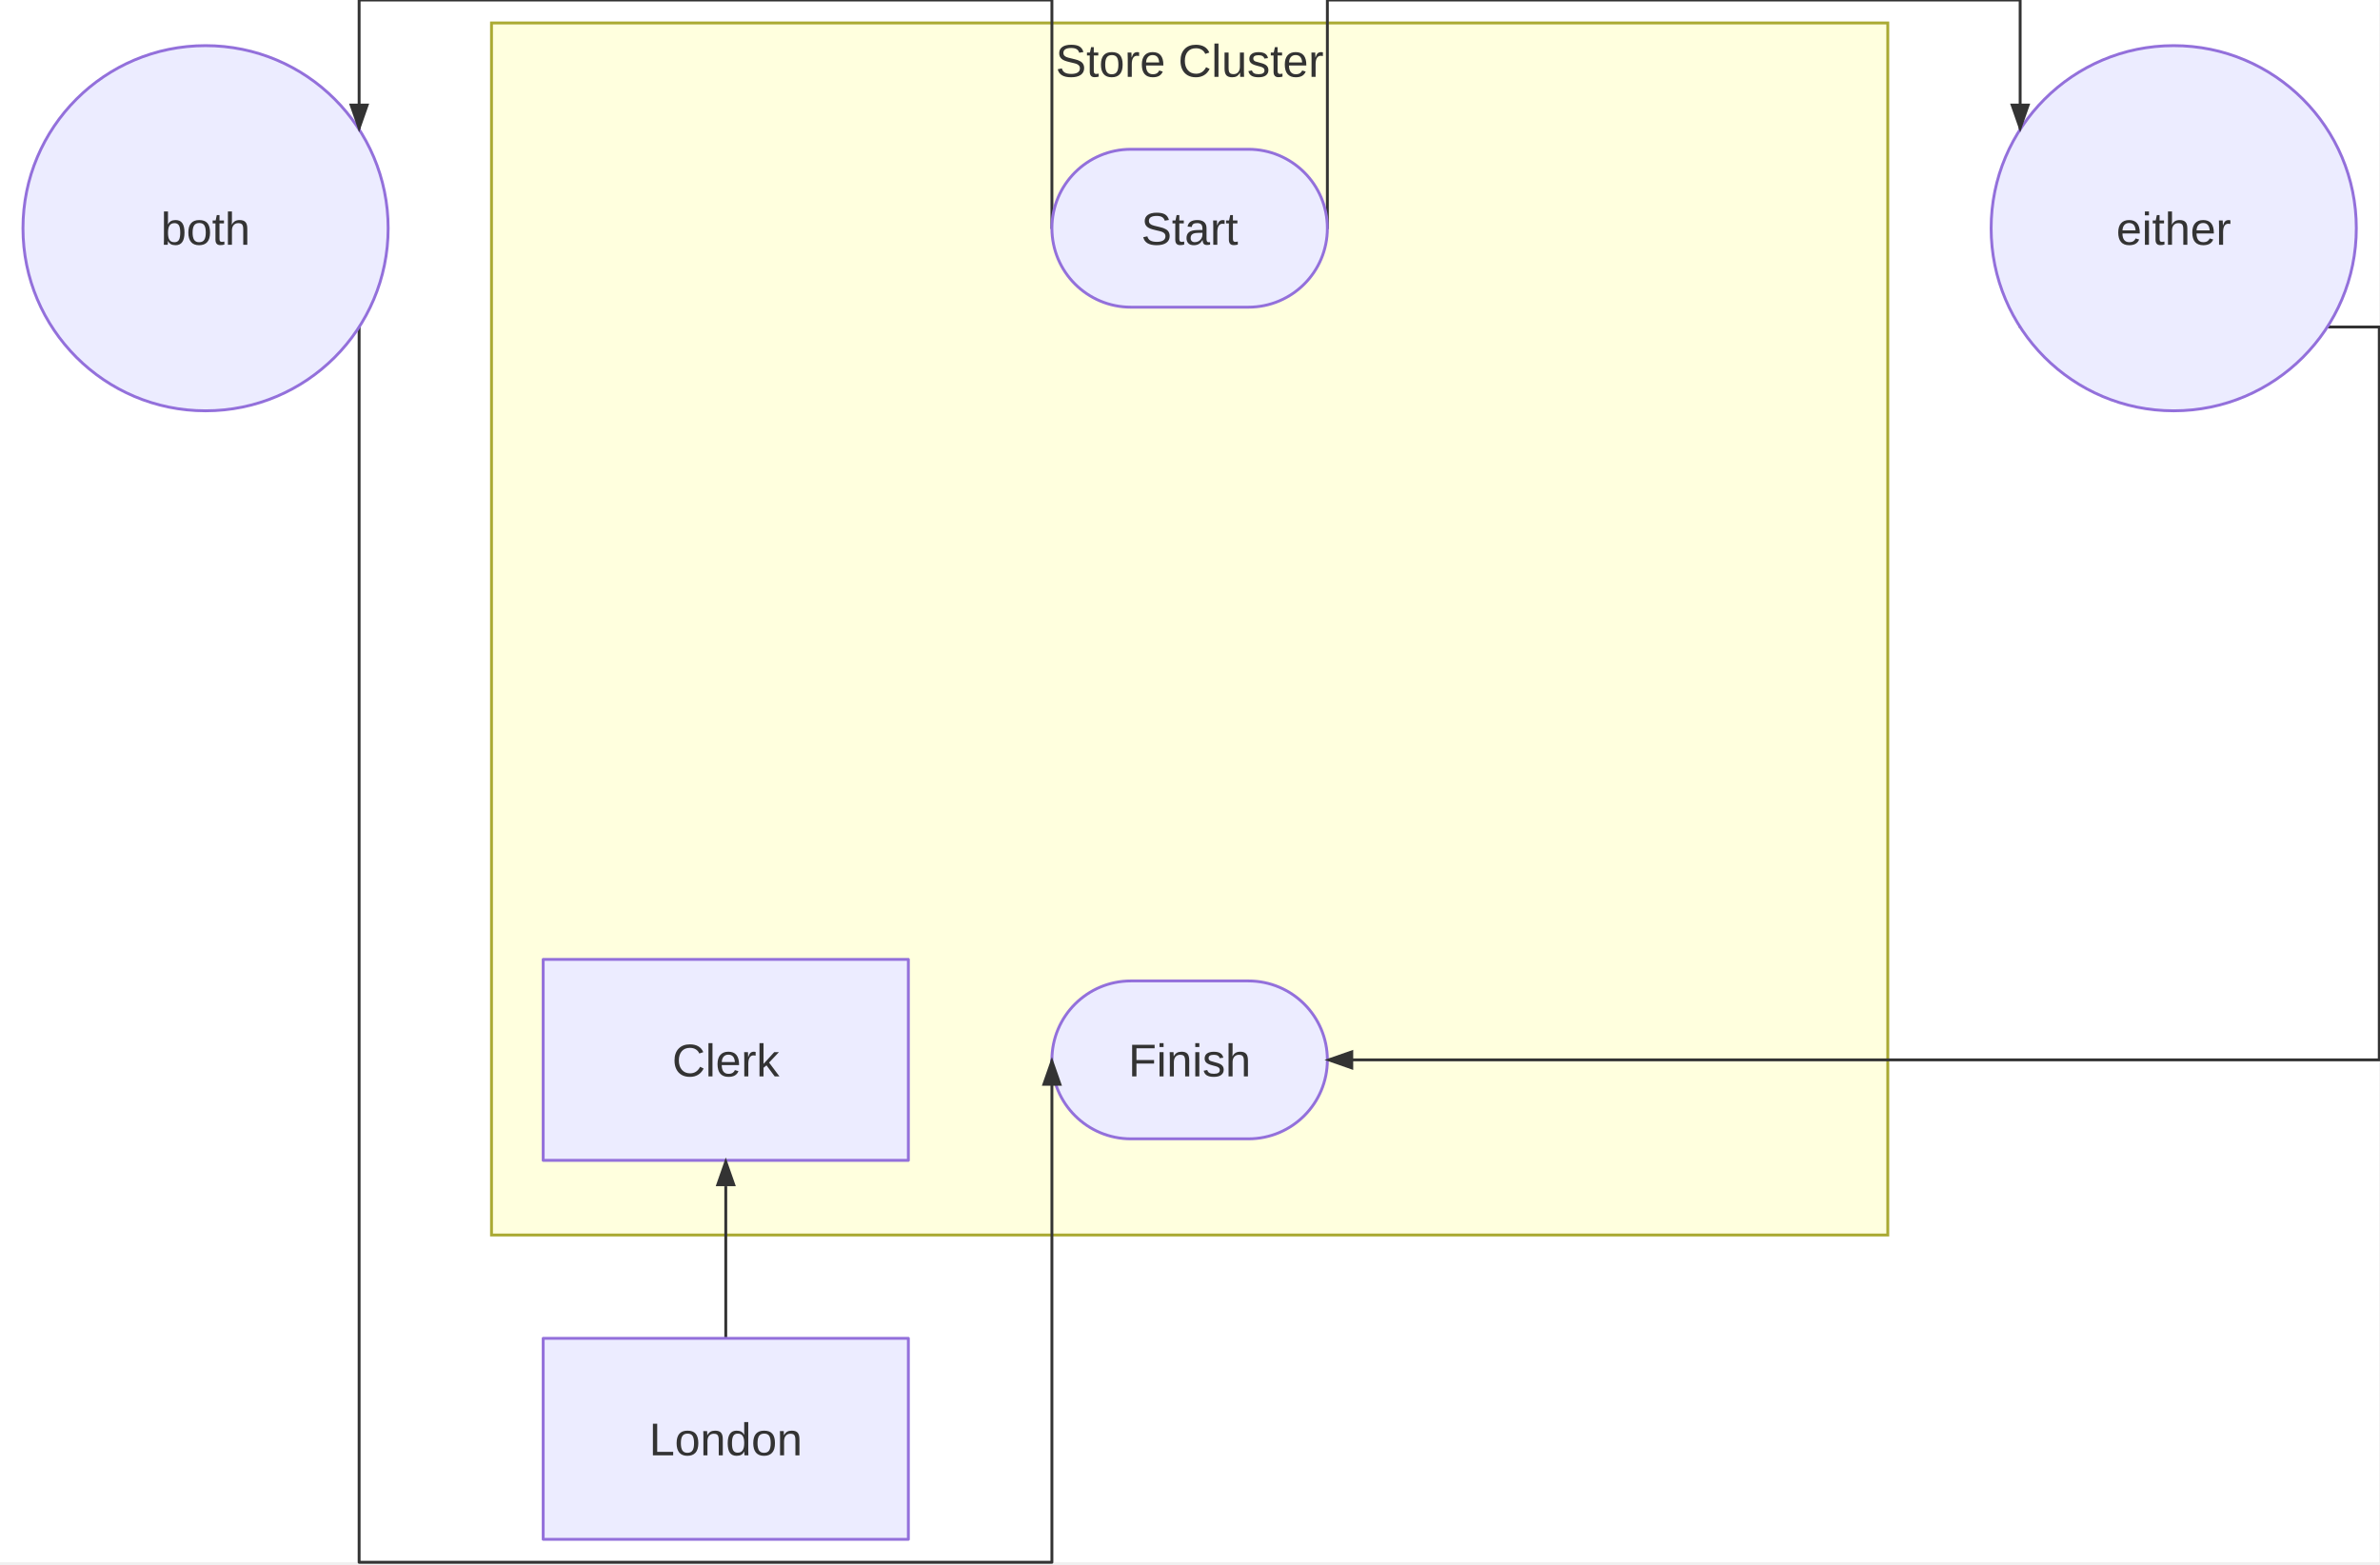
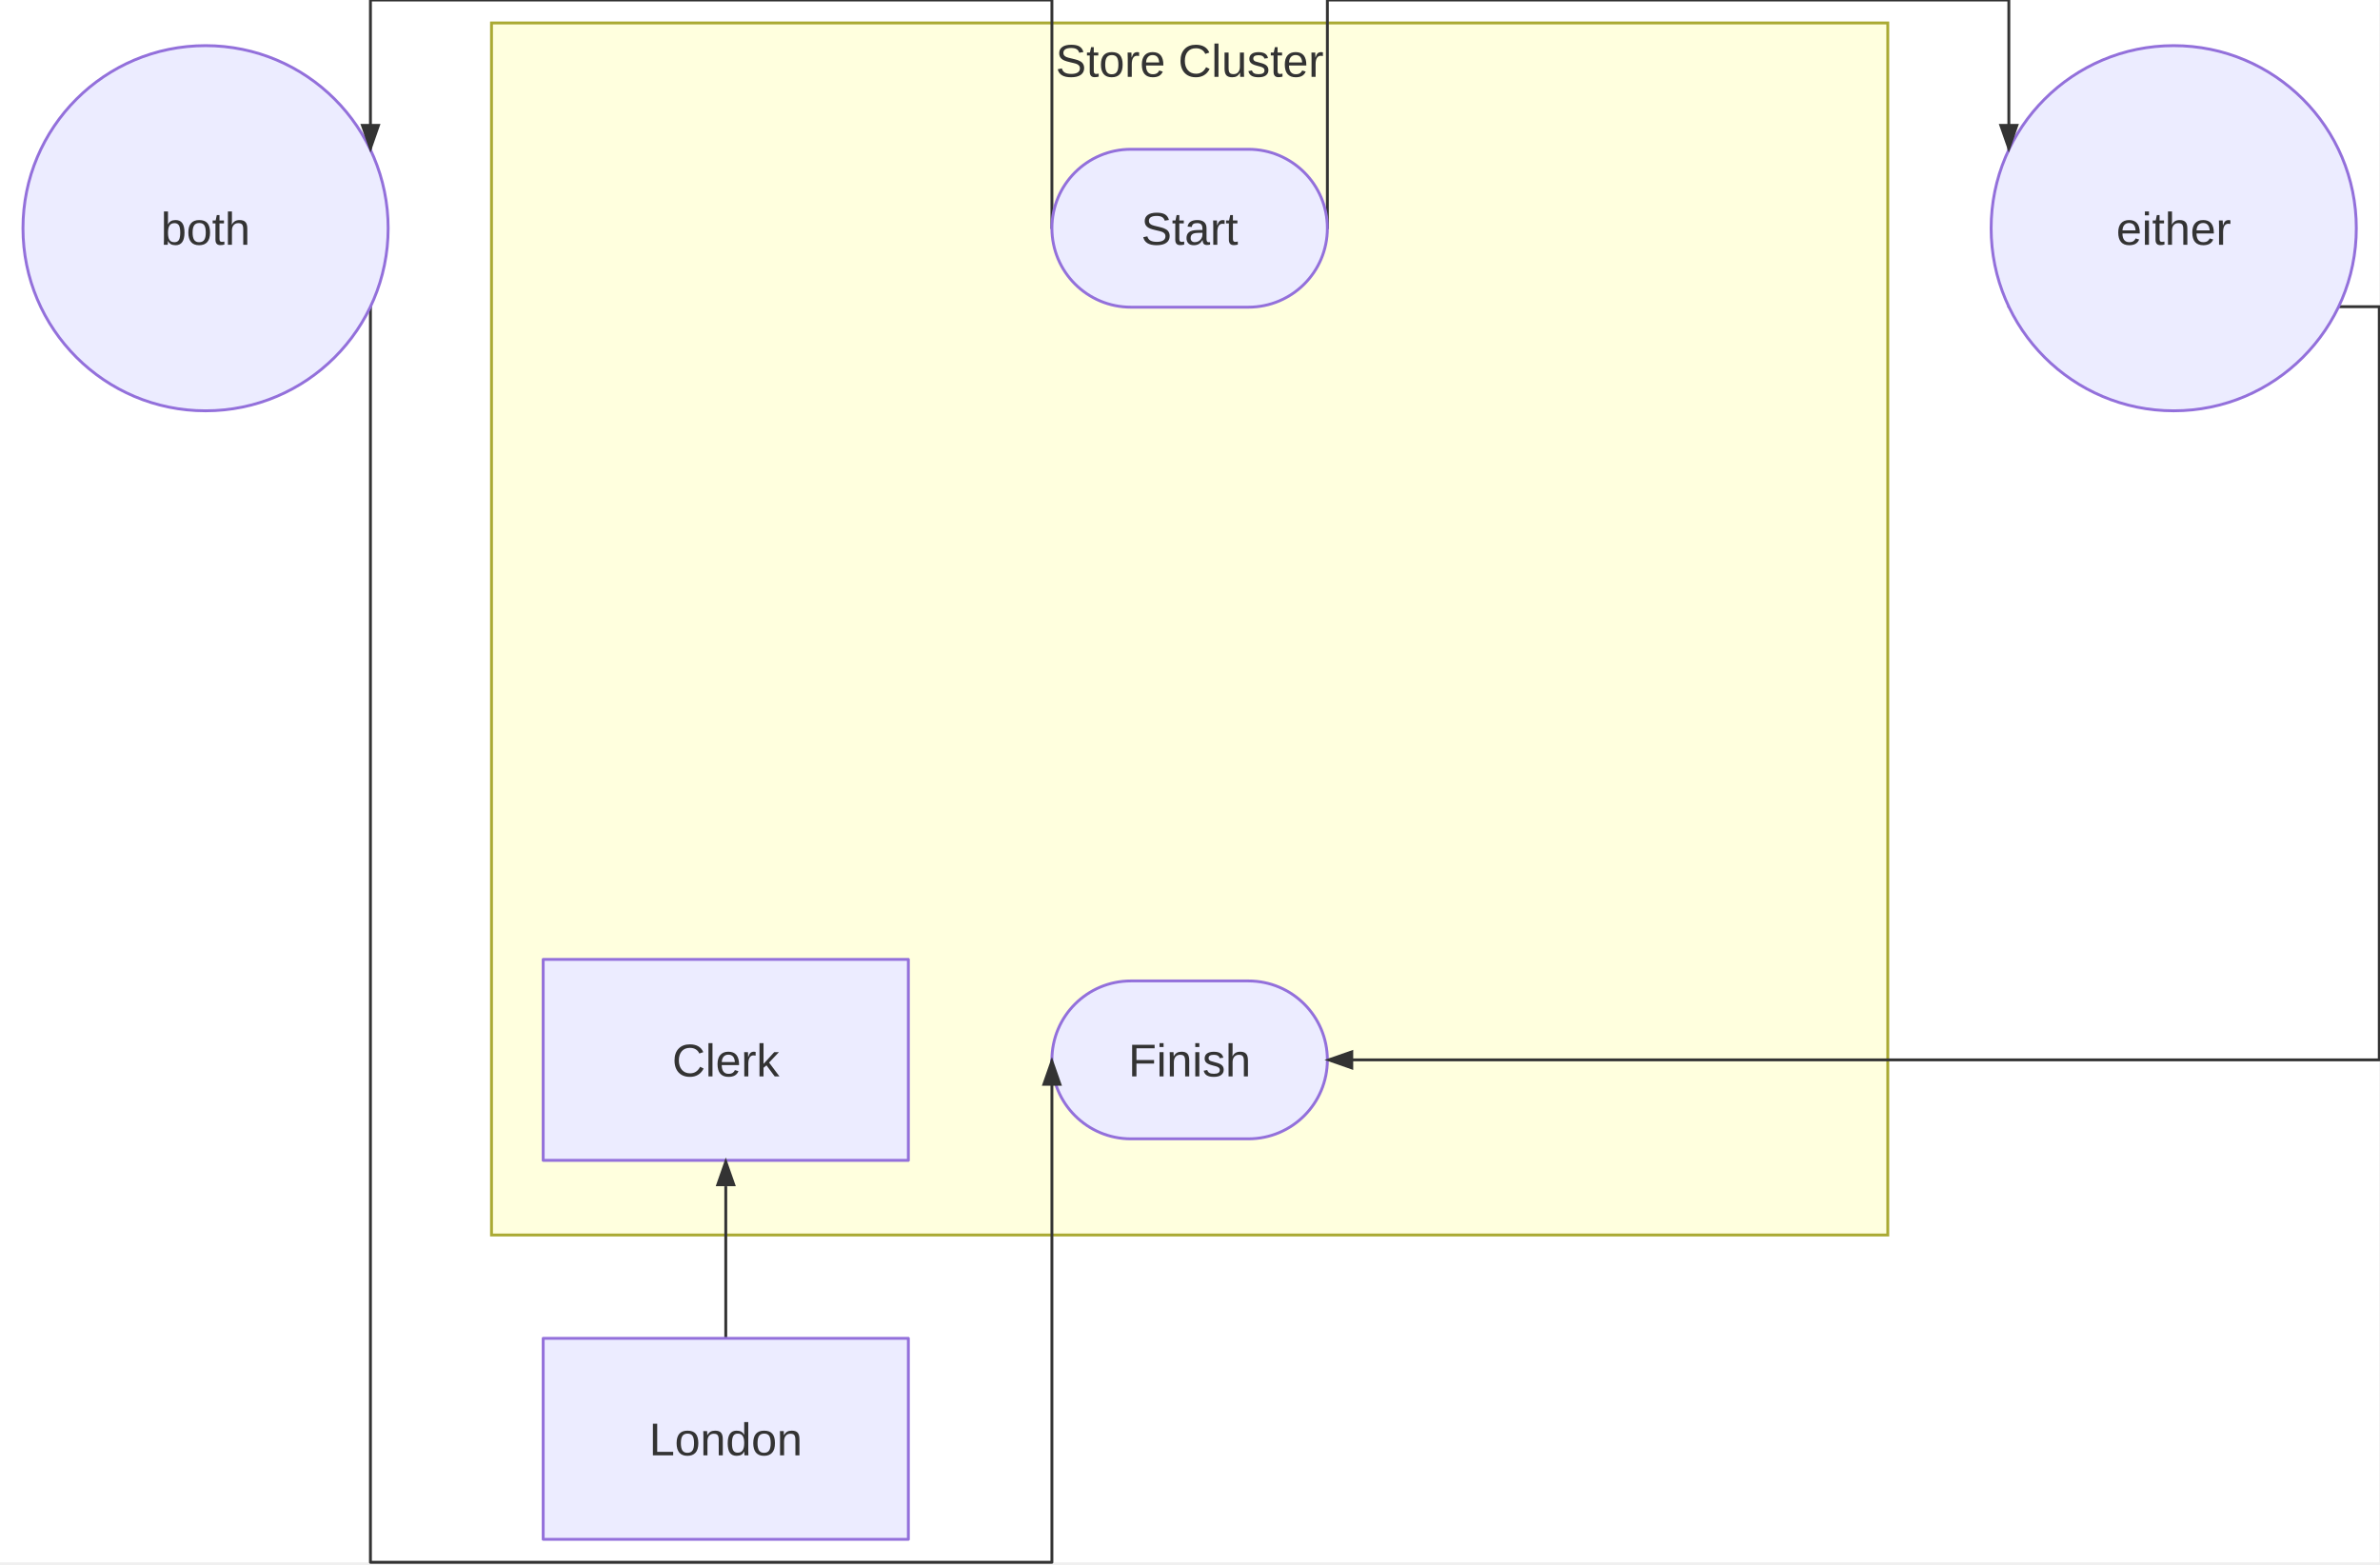
<svg xmlns="http://www.w3.org/2000/svg" width="829" height="545" viewBox="0 0 829 545">
  <rect x="0" y="0" width="828.75" height="544.2" fill="white" />
  <rect x="171.2" y="8" width="486.35" height="422.2" fill="#ffffde" stroke="#aaaa33" stroke-width="1" />
  <text x="414.375" y="26.76" text-anchor="middle" fill="#333" font-family="&quot;trebuchet ms&quot;, verdana, arial, sans-serif" font-size="16px">Store Cluster</text>
  <line x1="252.8" y1="466.2" x2="252.8" y2="413.2" stroke="#333333" stroke-width="1" stroke-linecap="butt" data-edge-source="london" data-edge-target="clerk" />
-   <path d="M366.4,79.5L366.4,0L125.091,0L125.091,45.095" fill="none" stroke="#333333" stroke-width="1" stroke-linejoin="round" stroke-linecap="round" data-edge-source="start" data-edge-target="both" />
-   <path d="M125.091,113.905L125.091,544.2L366.4,544.2L366.4,369.2" fill="none" stroke="#333333" stroke-width="1" stroke-linejoin="round" stroke-linecap="round" data-edge-source="both" data-edge-target="finish" />
-   <path d="M462.35,79.5L462.35,0L703.659,0L703.659,45.095" fill="none" stroke="#333333" stroke-width="1" stroke-linejoin="round" stroke-linecap="round" data-edge-source="start" data-edge-target="either" />
-   <path d="M703.659,113.905L828.75,113.905L828.75,369.2L462.35,369.2" fill="none" stroke="#333333" stroke-width="1" stroke-linejoin="round" stroke-linecap="round" data-edge-source="either" data-edge-target="finish" />
+   <path d="M366.4,79.5L366.4,0L129.031,0L129.031,52.174" fill="none" stroke="#333333" stroke-width="1" stroke-linejoin="round" stroke-linecap="round" data-edge-source="start" data-edge-target="both" />
+   <path d="M129.031,106.826L129.031,544.2L366.4,544.2L366.4,369.2" fill="none" stroke="#333333" stroke-width="1" stroke-linejoin="round" stroke-linecap="round" data-edge-source="both" data-edge-target="finish" />
+   <path d="M462.35,79.5L462.35,0L699.719,0L699.719,52.174" fill="none" stroke="#333333" stroke-width="1" stroke-linejoin="round" stroke-linecap="round" data-edge-source="start" data-edge-target="either" />
+   <path d="M699.719,106.826L828.75,106.826L828.75,369.2L462.35,369.2" fill="none" stroke="#333333" stroke-width="1" stroke-linejoin="round" stroke-linecap="round" data-edge-source="either" data-edge-target="finish" />
  <path d="M71.6,15.9 A63.6,63.6 0 1 1 71.6,143.1 A63.6,63.6 0 1 1 71.6,15.9 Z" fill="#ECECFF" stroke="#9370DB" stroke-width="1" stroke-linejoin="round" stroke-linecap="round" />
  <path d="M757.15,15.9 A63.6,63.6 0 1 1 757.15,143.1 A63.6,63.6 0 1 1 757.15,15.9 Z" fill="#ECECFF" stroke="#9370DB" stroke-width="1" stroke-linejoin="round" stroke-linecap="round" />
  <path d="M393.9,52 H434.85 A27.5,27.5 0 0 1 434.85,107 H393.9 A27.5,27.5 0 0 1 393.9,52 Z" fill="#ECECFF" stroke="#9370DB" stroke-width="1" stroke-linejoin="round" stroke-linecap="round" />
  <path d="M189.2,334.2 H316.4 V404.2 H189.2 Z" fill="#ECECFF" stroke="#9370DB" stroke-width="1" stroke-linejoin="round" stroke-linecap="round" />
  <path d="M393.9,341.7 H434.85 A27.5,27.5 0 0 1 434.85,396.7 H393.9 A27.5,27.5 0 0 1 393.9,341.7 Z" fill="#ECECFF" stroke="#9370DB" stroke-width="1" stroke-linejoin="round" stroke-linecap="round" />
  <path d="M189.2,466.2 H316.4 V536.2 H189.2 Z" fill="#ECECFF" stroke="#9370DB" stroke-width="1" stroke-linejoin="round" stroke-linecap="round" />
  <polygon points="252.8,403.2 256.3,413.2 249.3,413.2" fill="#333333" stroke="none" />
-   <polygon points="125.091,46.095 121.591,36.095 128.591,36.095" fill="#333333" stroke="none" />
+   <polygon points="129.031,53.174 125.531,43.174 132.531,43.174" fill="#333333" stroke="none" />
  <polygon points="366.4,368.2 369.9,378.2 362.9,378.2" fill="#333333" stroke="none" />
-   <polygon points="703.659,46.095 700.159,36.095 707.159,36.095" fill="#333333" stroke="none" />
+   <polygon points="699.719,53.174 696.219,43.174 703.219,43.174" fill="#333333" stroke="none" />
  <polygon points="461.35,369.2 471.35,365.7 471.35,372.7" fill="#333333" stroke="none" />
  <text x="71.6" y="85.26" text-anchor="middle" fill="#333" font-family="&quot;trebuchet ms&quot;, verdana, arial, sans-serif" font-size="16" font-weight="normal">both</text>
  <text x="757.15" y="85.26" text-anchor="middle" fill="#333" font-family="&quot;trebuchet ms&quot;, verdana, arial, sans-serif" font-size="16" font-weight="normal">either</text>
  <text x="414.375" y="85.26" text-anchor="middle" fill="#333" font-family="&quot;trebuchet ms&quot;, verdana, arial, sans-serif" font-size="16" font-weight="normal">Start</text>
  <text x="252.8" y="374.96" text-anchor="middle" fill="#333" font-family="&quot;trebuchet ms&quot;, verdana, arial, sans-serif" font-size="16" font-weight="normal">Clerk</text>
  <text x="414.375" y="374.96" text-anchor="middle" fill="#333" font-family="&quot;trebuchet ms&quot;, verdana, arial, sans-serif" font-size="16" font-weight="normal">Finish</text>
  <text x="252.8" y="506.96" text-anchor="middle" fill="#333" font-family="&quot;trebuchet ms&quot;, verdana, arial, sans-serif" font-size="16" font-weight="normal">London</text>
</svg>
